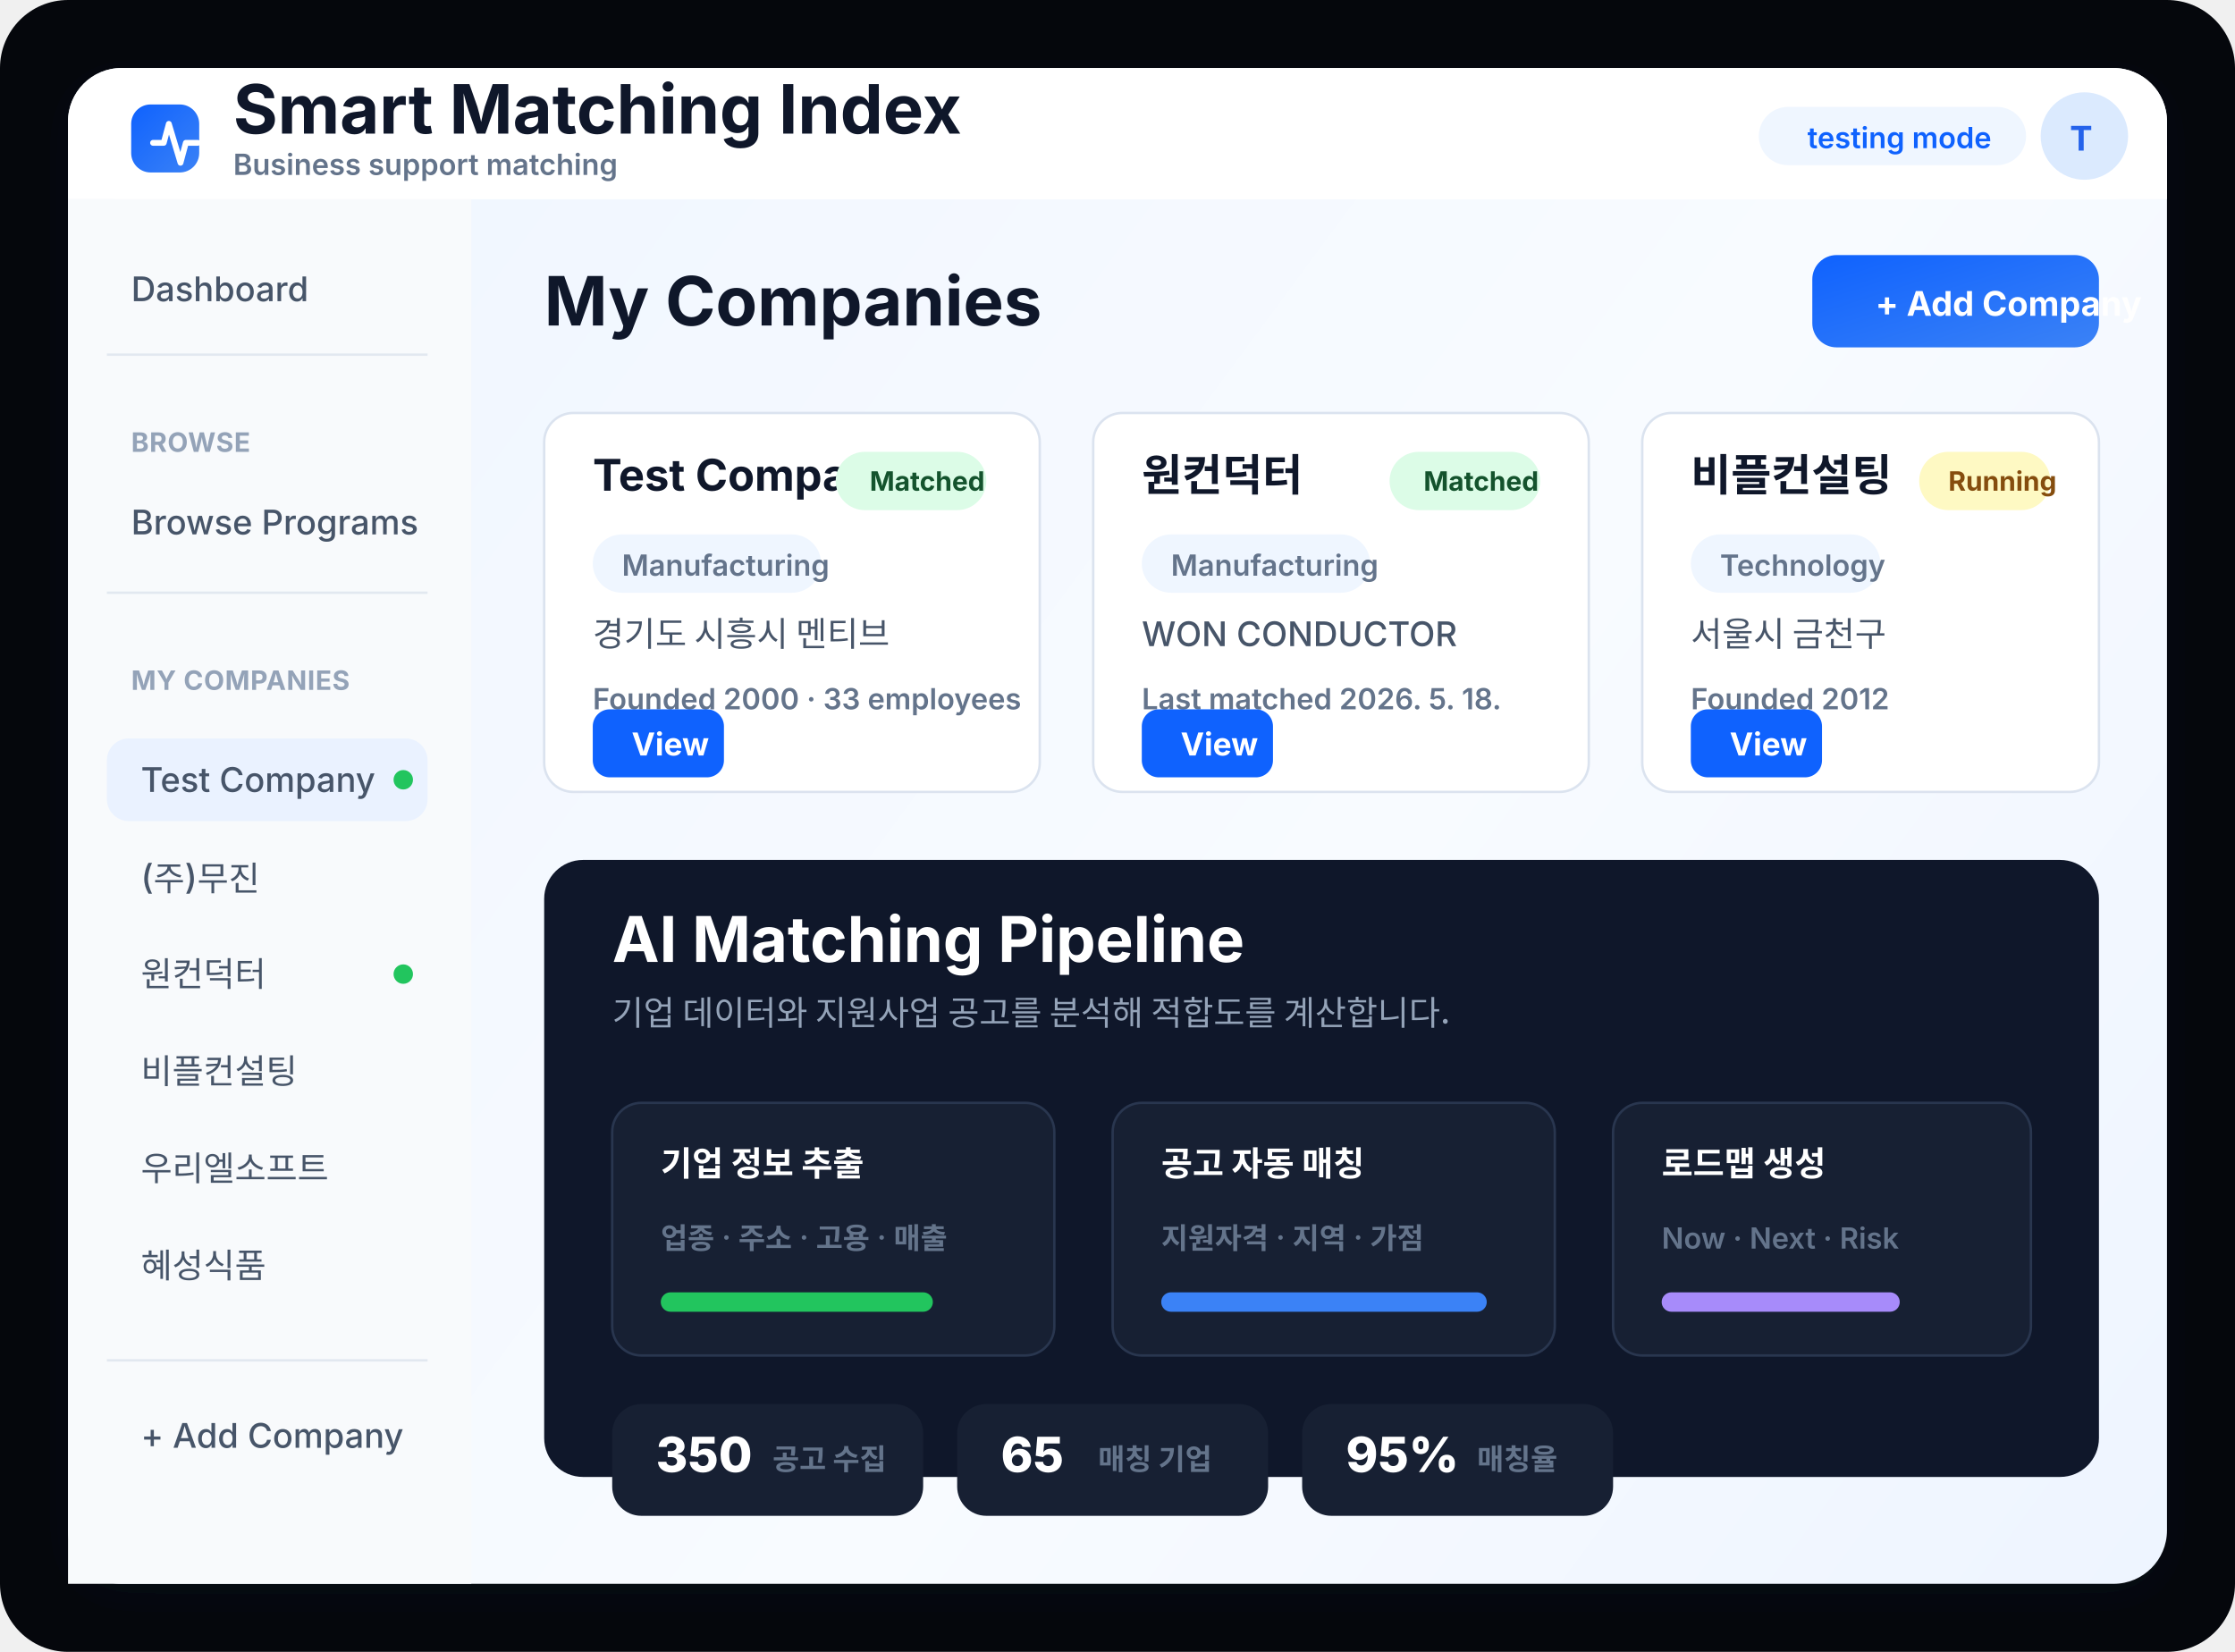
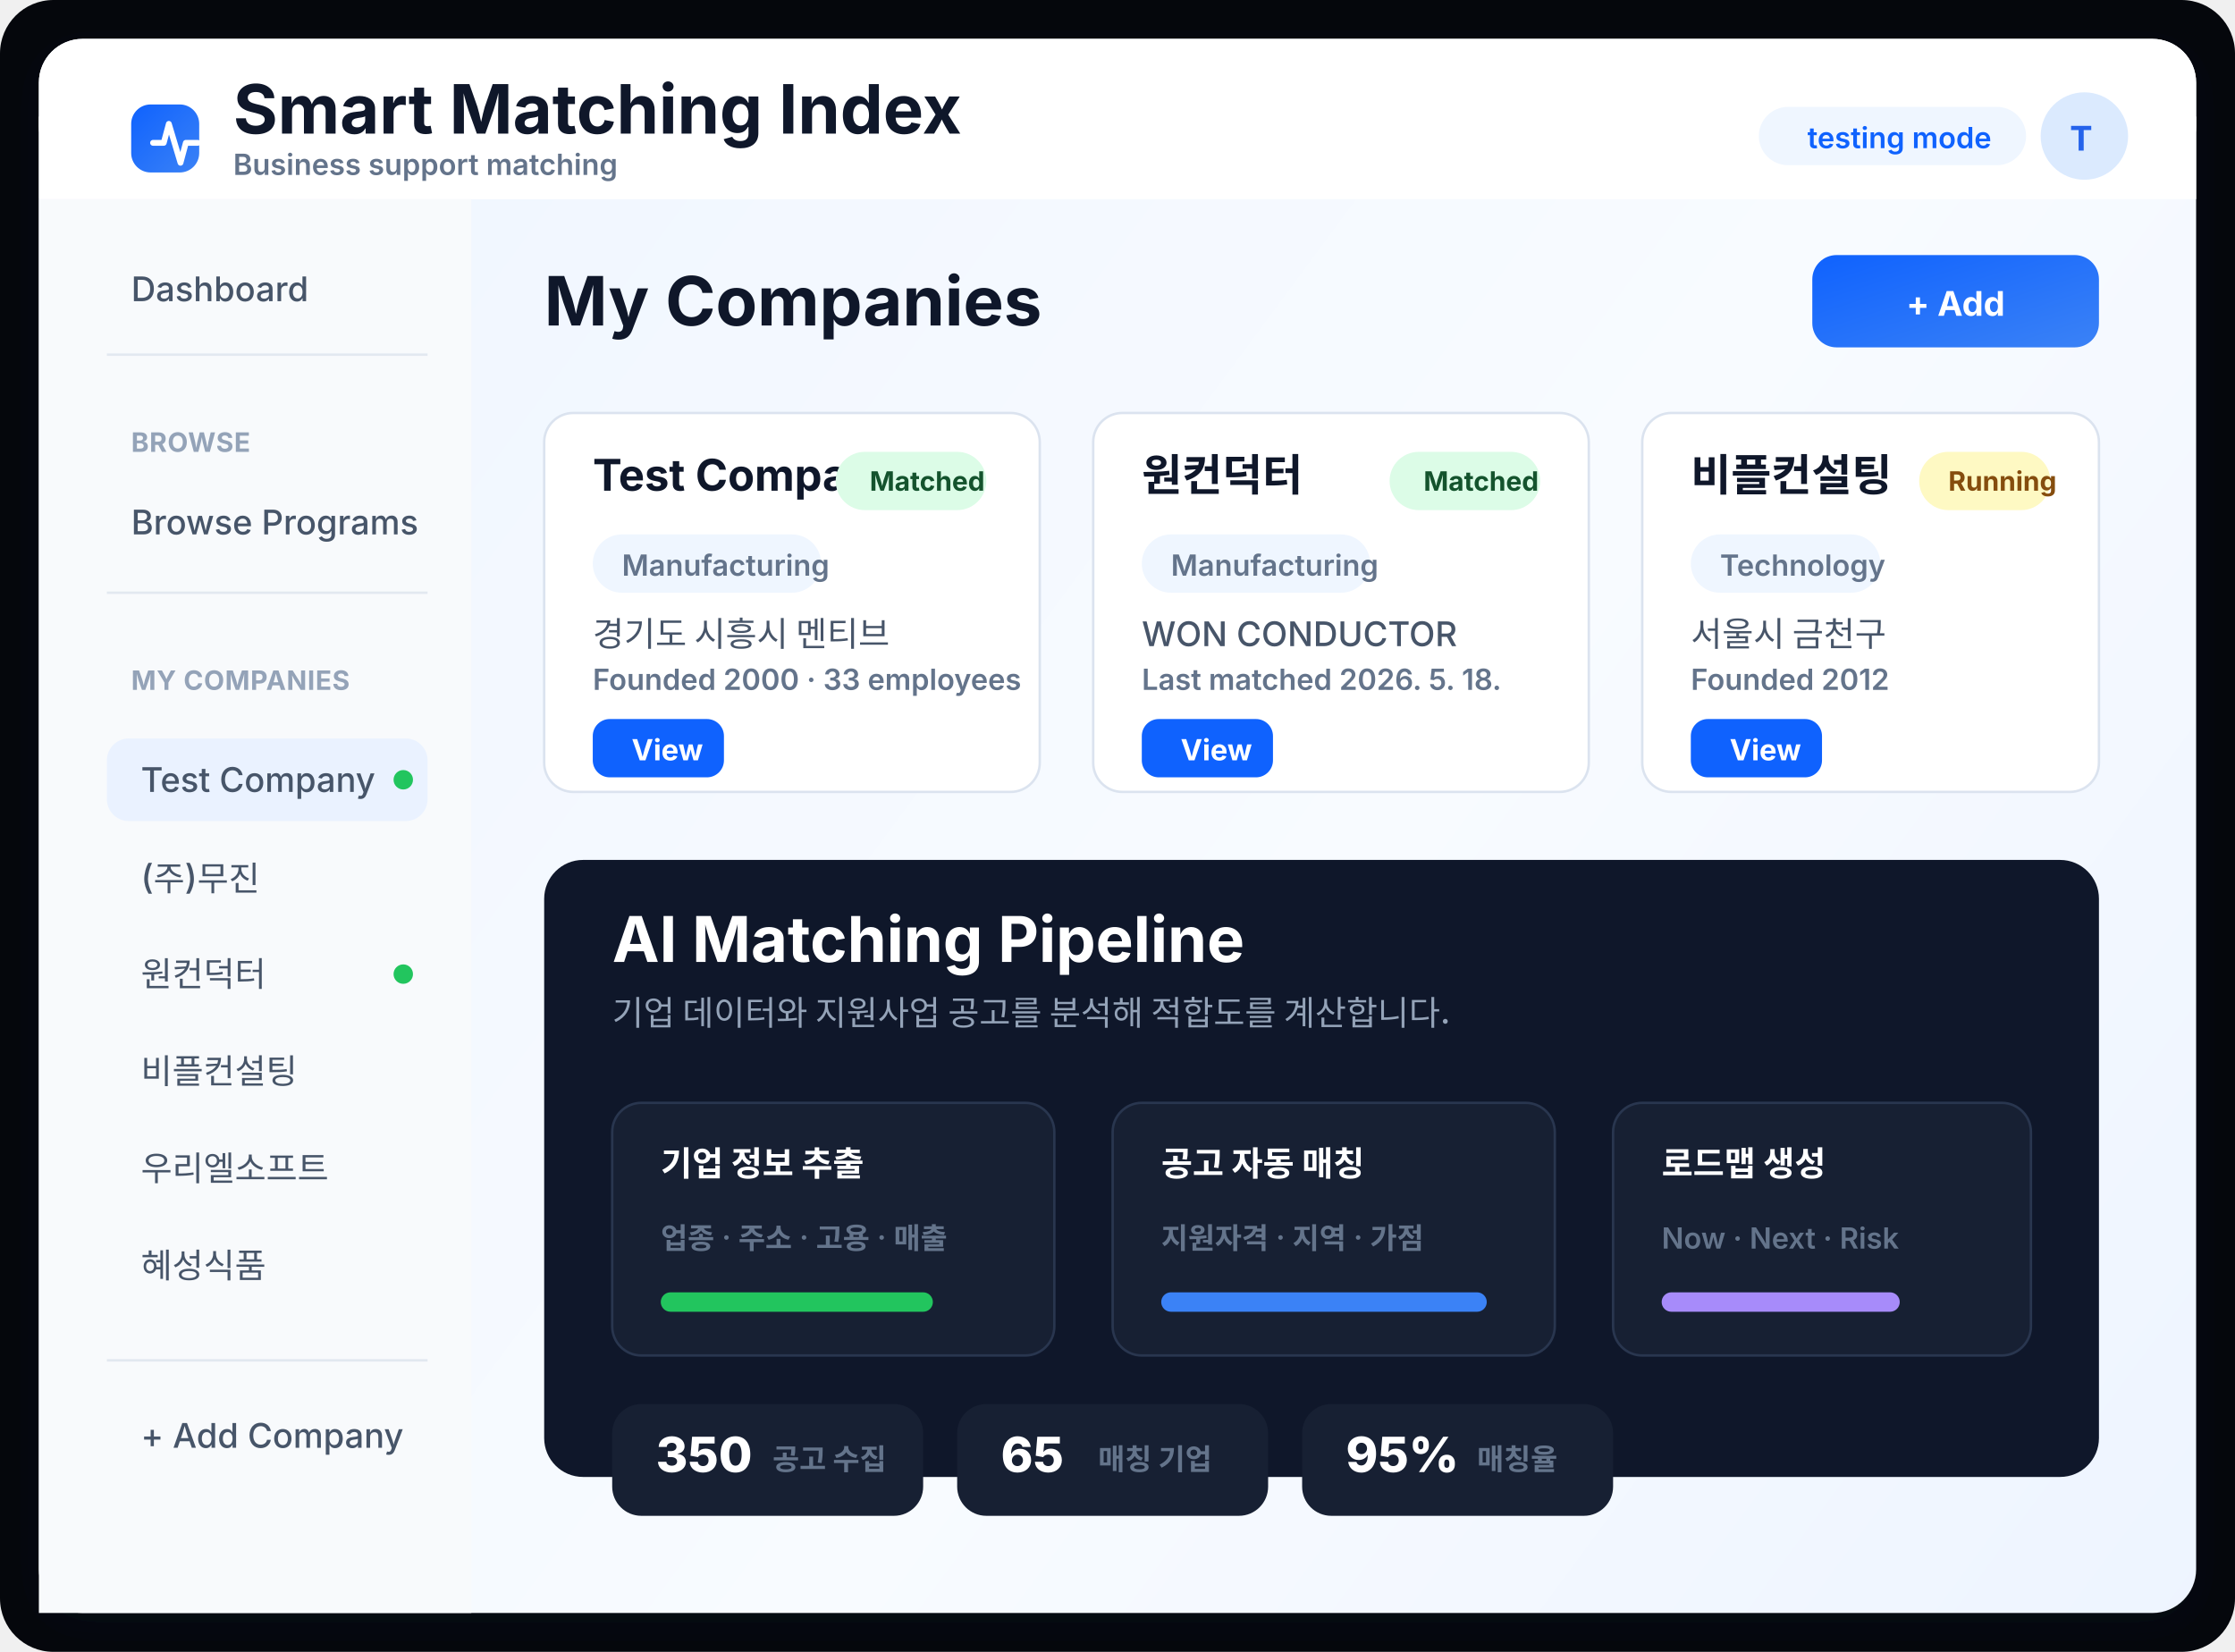
<svg xmlns="http://www.w3.org/2000/svg" width="920" height="680" viewBox="0 0 920 680" fill="none" role="img" aria-labelledby="title desc">
  <defs>
    <linearGradient id="bg" x1="0" y1="0" x2="920" y2="680" gradientUnits="userSpaceOnUse">
      <stop offset="0" stop-color="#eef5ff" />
      <stop offset="0.58" stop-color="#f8fbff" />
      <stop offset="1" stop-color="#edf4ff" />
    </linearGradient>
    <linearGradient id="blue" x1="0" y1="0" x2="1" y2="1">
      <stop stop-color="#0f62fe" />
      <stop offset="1" stop-color="#3b82f6" />
    </linearGradient>
    <filter id="shadow" x="-20" y="-18" width="960" height="736" filterUnits="userSpaceOnUse" color-interpolation-filters="sRGB">
      <feDropShadow dx="0" dy="24" stdDeviation="28" flood-color="#003770" flood-opacity="0.14" />
      <feDropShadow dx="0" dy="4" stdDeviation="8" flood-color="#003770" flood-opacity="0.08" />
    </filter>
    <style>
      .font { font-family: "IBM Plex Sans", "Noto Sans KR", -apple-system, BlinkMacSystemFont, "Segoe UI", sans-serif; }
      .title { font-size: 28px; font-weight: 700; fill: #0f172a; }
      .body { font-size: 14px; font-weight: 500; fill: #475569; }
      .small { font-size: 12px; font-weight: 600; fill: #64748b; }
      .label { font-size: 11px; font-weight: 700; letter-spacing: .02em; fill: #94a3b8; }
      .chip { font-size: 11px; font-weight: 700; fill: #14532d; }
      .white { fill: #fff; }
      .blueText { fill: #0f62fe; }
    </style>
  </defs>
-   <rect width="920" height="680" rx="28" fill="#05070c" />
+   <rect width="920" height="680" rx="22" fill="#05070c" />
  <g filter="url(#shadow)">
-     <rect x="28" y="28" width="864" height="624" rx="22" fill="url(#bg)" />
+     <rect x="16" y="16" width="888" height="648" rx="18" fill="url(#bg)" />
  </g>
-   <rect x="28" y="28" width="864" height="54" rx="22" fill="#ffffff" />
-   <rect x="28" y="60" width="864" height="22" fill="#ffffff" />
+   <rect x="16" y="16" width="888" height="54" rx="18" fill="#ffffff" />
+   <rect x="16" y="48" width="888" height="34" fill="#ffffff" />
  <rect x="54" y="43" width="28" height="28" rx="8" fill="url(#blue)" />
  <path d="M63 58.8h4.4l2.1-7.8 4.8 16 2.2-8.2h4.9" stroke="#fff" stroke-width="2.4" stroke-linecap="round" stroke-linejoin="round" />
  <text x="96" y="55" class="font title" font-size="17" font-weight="700" fill="#111827">Smart Matching Index</text>
  <text x="96" y="72" class="font small">Business support matching</text>
  <rect x="724" y="44" width="110" height="24" rx="12" fill="#eff6ff" />
  <text x="744" y="61" class="font small blueText">testing mode</text>
  <circle cx="858" cy="56" r="18" fill="#dbeafe" />
  <text x="852" y="62" class="font" font-size="14" font-weight="700" fill="#2563eb">T</text>
-   <rect x="28" y="82" width="166" height="570" fill="#f8fafc" />
+   <rect x="16" y="82" width="178" height="582" fill="#f8fafc" />
  <g class="font">
    <text x="54" y="124" class="body" fill="#334155">Dashboard</text>
    <line x1="44" y1="146" x2="176" y2="146" stroke="#e2e8f0" />
    <text x="54" y="186" class="label">BROWSE</text>
    <text x="54" y="220" class="body" fill="#334155">Browse Programs</text>
    <line x1="44" y1="244" x2="176" y2="244" stroke="#e2e8f0" />
    <text x="54" y="284" class="label">MY COMPANIES</text>
  </g>
  <g class="font">
    <rect x="44" y="304" width="132" height="34" rx="9" fill="#eaf2ff" />
    <text x="58" y="326" class="body" fill="#1d4ed8">Test Company</text>
    <circle cx="166" cy="321" r="4" fill="#22c55e" />
    <text x="58" y="366" class="body">(주)무진</text>
    <text x="58" y="406" class="body">원컨덕터</text>
    <circle cx="166" cy="401" r="4" fill="#22c55e" />
    <text x="58" y="446" class="body">비플컨설팅</text>
    <text x="58" y="486" class="body">우리엘소프트</text>
    <text x="58" y="526" class="body">혜성식품</text>
    <line x1="44" y1="560" x2="176" y2="560" stroke="#e2e8f0" />
    <text x="58" y="596" class="body" fill="#334155">+ Add Company</text>
  </g>
  <text x="224" y="134" class="font title">My Companies</text>
  <rect x="746" y="105" width="118" height="38" rx="10" fill="url(#blue)" />
-   <text x="772" y="130" class="font" font-size="14" font-weight="700" fill="#fff">+ Add Company</text>
+   <text x="805" y="130" class="font" font-size="14" font-weight="700" text-anchor="middle" fill="#fff">+ Add</text>
  <g class="font">
    <rect x="224" y="170" width="204" height="156" rx="12" fill="#fff" stroke="#dbe3ef" />
    <text x="244" y="202" font-size="18" font-weight="700" fill="#0f172a">Test Company</text>
    <rect x="344" y="186" width="62" height="24" rx="12" fill="#dcfce7" />
    <text x="358" y="202" class="chip">Matched</text>
    <rect x="244" y="220" width="94" height="24" rx="12" fill="#eff6ff" />
    <text x="256" y="237" class="small" fill="#1d4ed8">Manufacturing</text>
    <text x="244" y="266" class="body">경기도 시흥시 멘티브</text>
-     <text x="244" y="292" class="small">Founded 2000 · 33 employees</text>
-     <rect x="244" y="292" width="54" height="28" rx="7" fill="#0f62fe" />
-     <text x="260" y="311" font-size="13" font-weight="700" fill="#fff">View</text>
+     <text x="244" y="284" class="small">Founded 2000 · 33 employees</text>
+     <rect x="244" y="296" width="54" height="24" rx="7" fill="#0f62fe" />
+     <text x="260" y="313" font-size="12" font-weight="700" fill="#fff">View</text>
    <rect x="450" y="170" width="204" height="156" rx="12" fill="#fff" stroke="#dbe3ef" />
    <text x="470" y="202" font-size="18" font-weight="700" fill="#0f172a">원컨덕터</text>
    <rect x="572" y="186" width="62" height="24" rx="12" fill="#dcfce7" />
    <text x="586" y="202" class="chip">Matched</text>
    <rect x="470" y="220" width="94" height="24" rx="12" fill="#eff6ff" />
    <text x="482" y="237" class="small" fill="#1d4ed8">Manufacturing</text>
    <text x="470" y="266" class="body">WON CONDUCTOR</text>
-     <text x="470" y="292" class="small">Last matched 2026. 5. 18.</text>
-     <rect x="470" y="292" width="54" height="28" rx="7" fill="#0f62fe" />
-     <text x="486" y="311" font-size="13" font-weight="700" fill="#fff">View</text>
+     <text x="470" y="284" class="small">Last matched 2026. 5. 18.</text>
+     <rect x="470" y="296" width="54" height="24" rx="7" fill="#0f62fe" />
+     <text x="486" y="313" font-size="12" font-weight="700" fill="#fff">View</text>
    <rect x="676" y="170" width="188" height="156" rx="12" fill="#fff" stroke="#dbe3ef" />
    <text x="696" y="202" font-size="18" font-weight="700" fill="#0f172a">비플컨설팅</text>
    <rect x="790" y="186" width="54" height="24" rx="12" fill="#fef9c3" />
    <text x="802" y="202" font-size="11" font-weight="700" fill="#854d0e">Running</text>
    <rect x="696" y="220" width="78" height="24" rx="12" fill="#eff6ff" />
    <text x="708" y="237" class="small" fill="#1d4ed8">Technology</text>
    <text x="696" y="266" class="body">서울시 금천구</text>
-     <text x="696" y="292" class="small">Founded 2012</text>
-     <rect x="696" y="292" width="54" height="28" rx="7" fill="#0f62fe" />
-     <text x="712" y="311" font-size="13" font-weight="700" fill="#fff">View</text>
+     <text x="696" y="284" class="small">Founded 2012</text>
+     <rect x="696" y="296" width="54" height="24" rx="7" fill="#0f62fe" />
+     <text x="712" y="313" font-size="12" font-weight="700" fill="#fff">View</text>
  </g>
  <rect x="224" y="354" width="640" height="254" rx="16" fill="#0f172a" />
  <text x="252" y="396" class="font" font-size="26" font-weight="700" fill="#fff">AI Matching Pipeline</text>
  <text x="252" y="422" class="font" font-size="14" font-weight="500" fill="#94a3b8">기업 데이터와 지원사업 공고를 분석해 적합도를 계산합니다.</text>
  <g class="font">
    <rect x="252" y="454" width="182" height="104" rx="12" fill="#172033" stroke="#29364f" />
    <text x="272" y="484" font-size="14" font-weight="700" fill="#fff">기업 정보 추출</text>
    <text x="272" y="514" class="small">업종 · 주소 · 고용 · 매출</text>
    <rect x="272" y="532" width="112" height="8" rx="4" fill="#22c55e" />
    <rect x="458" y="454" width="182" height="104" rx="12" fill="#172033" stroke="#29364f" />
    <text x="478" y="484" font-size="14" font-weight="700" fill="#fff">공고 자동 매칭</text>
    <text x="478" y="514" class="small">지원자격 · 지역 · 가점</text>
    <rect x="478" y="532" width="134" height="8" rx="4" fill="#3b82f6" />
    <rect x="664" y="454" width="172" height="104" rx="12" fill="#172033" stroke="#29364f" />
    <text x="684" y="484" font-size="14" font-weight="700" fill="#fff">로드맵 생성</text>
    <text x="684" y="514" class="small">Now · Next · Risk</text>
    <rect x="684" y="532" width="98" height="8" rx="4" fill="#a78bfa" />
  </g>
  <g class="font">
    <rect x="252" y="578" width="128" height="46" rx="12" fill="#172033" />
    <text x="270" y="606" font-size="20" font-weight="800" fill="#fff">350</text>
    <text x="318" y="605" class="small">공고 수집</text>
    <rect x="394" y="578" width="128" height="46" rx="12" fill="#172033" />
    <text x="412" y="606" font-size="20" font-weight="800" fill="#fff">65</text>
    <text x="452" y="605" class="small">매칭 기업</text>
    <rect x="536" y="578" width="128" height="46" rx="12" fill="#172033" />
    <text x="554" y="606" font-size="20" font-weight="800" fill="#fff">95%</text>
    <text x="608" y="605" class="small">매칭율</text>
  </g>
</svg>
